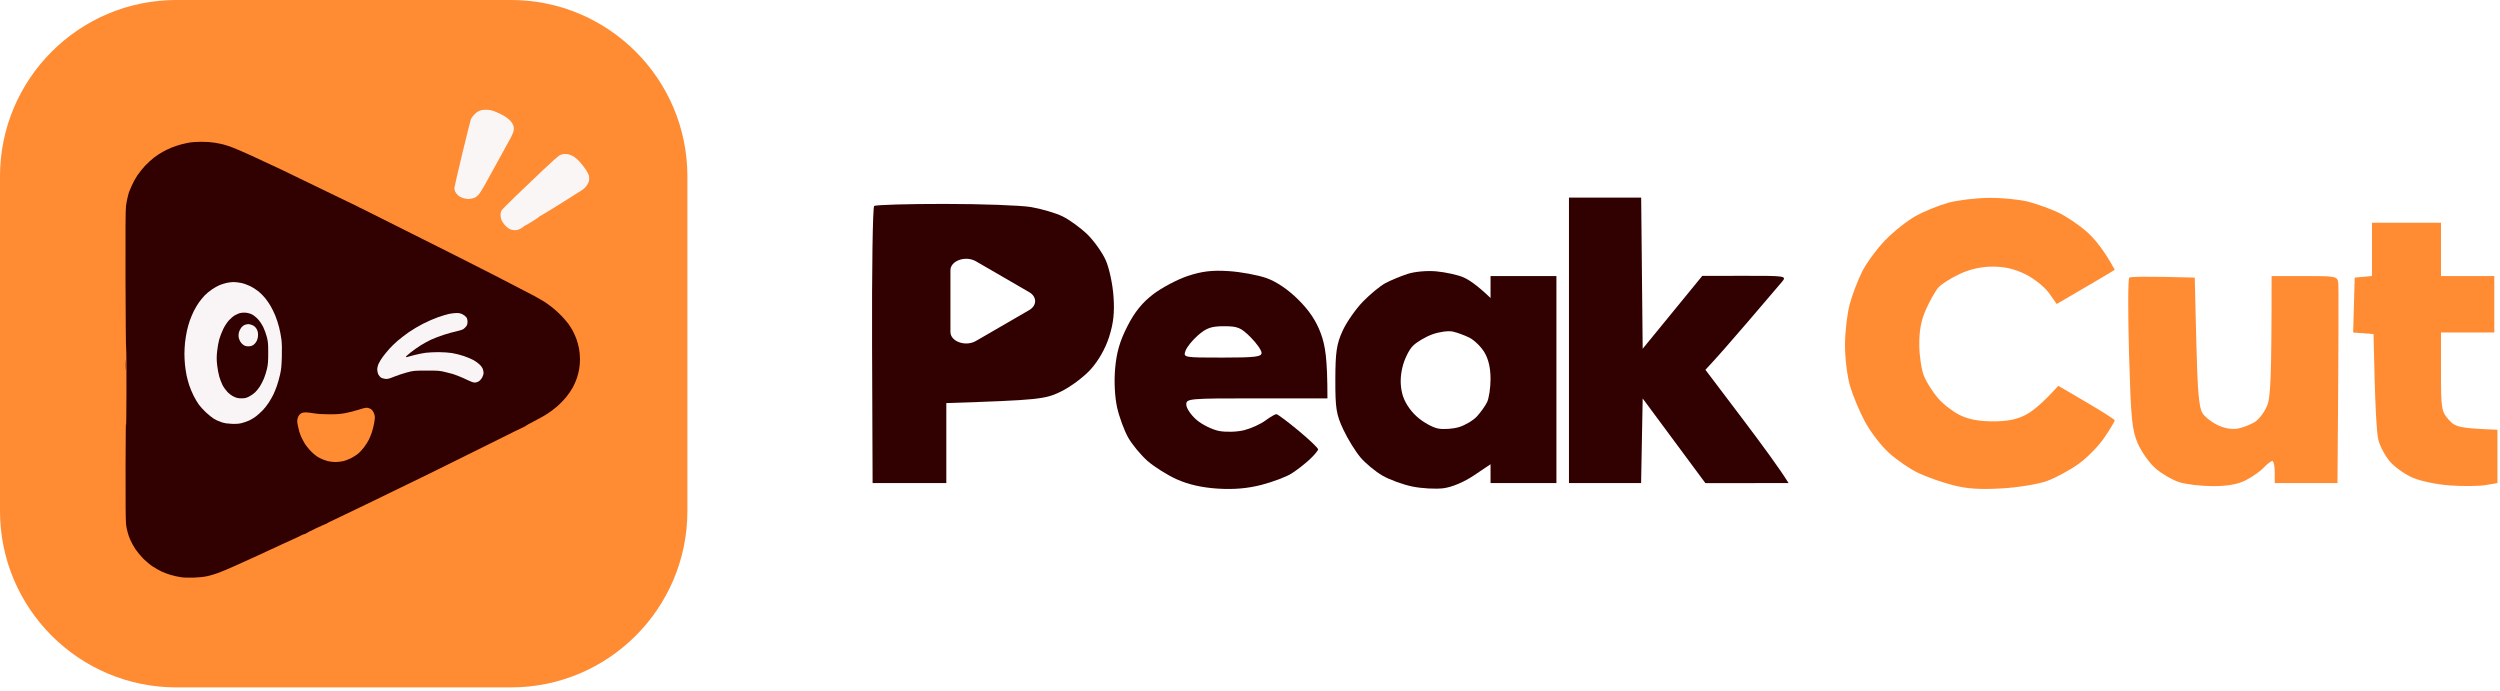
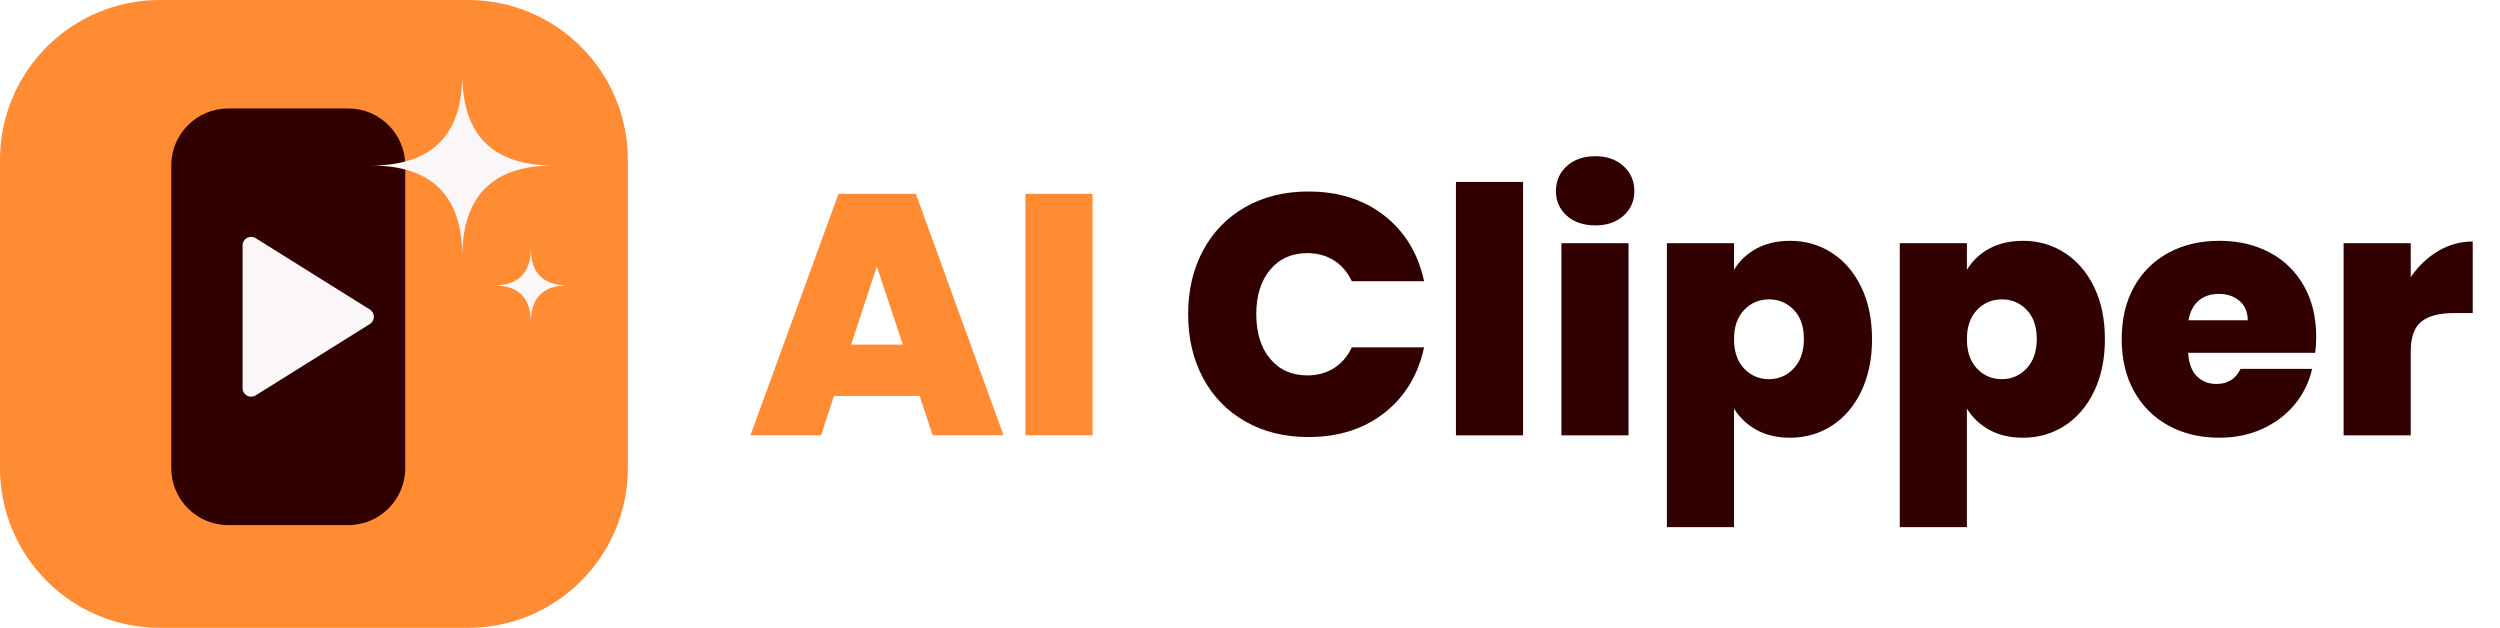
- <svg xmlns="http://www.w3.org/2000/svg" width="797" height="220" viewBox="0 0 797 220" fill="none">
-   <path d="M378.686 87.97C383.186 86.48 386.436 86.09 391.686 86.43C395.536 86.67 400.936 87.67 403.686 88.63C406.886 89.76 410.536 92.211 413.806 95.44C417.346 98.93 419.596 102.28 421.056 106.25C422.526 110.22 423.186 114.32 423.186 127H400.686C378.857 127 378.186 127.06 378.186 129C378.186 130.1 379.646 132.27 381.436 133.83C383.226 135.38 386.486 136.99 388.686 137.4C390.906 137.82 394.466 137.7 396.686 137.13C398.886 136.57 401.926 135.18 403.436 134.05C404.945 132.921 406.525 132.021 406.936 132.04C407.347 132.061 410.507 134.421 413.966 137.29C417.416 140.16 420.226 142.84 420.216 143.25C420.196 143.66 418.946 145.15 417.436 146.55C415.926 147.95 413.336 149.95 411.686 150.99C410.035 152.03 405.755 153.64 402.186 154.57C397.716 155.72 393.345 156.099 388.186 155.77C383.206 155.449 378.836 154.46 375.186 152.82C372.156 151.47 367.946 148.81 365.806 146.93C363.676 145.04 360.916 141.7 359.666 139.5C358.426 137.3 356.847 133.03 356.157 130C355.397 126.66 355.136 121.75 355.506 117.5C355.936 112.39 356.996 108.75 359.396 104.04C361.726 99.46 364.146 96.46 367.686 93.769C370.436 91.68 375.386 89.07 378.686 87.97ZM390.226 104C386.206 104 384.636 104.54 381.976 106.84C380.166 108.41 378.346 110.66 377.936 111.84C377.196 113.98 377.317 114 389.686 114C400.125 114 402.186 113.75 402.186 112.5C402.186 111.68 400.616 109.43 398.686 107.5C395.626 104.44 394.566 104 390.226 104Z" fill-rule="evenodd" clip-rule="evenodd" fill="#310001" />
-   <path d="M448.686 87.34C450.996 86.58 454.906 86.23 457.936 86.51C460.826 86.78 464.646 87.62 466.436 88.37C468.226 89.12 470.926 90.92 475.186 95V88H496.186V154H475.186V148L469.936 151.53C466.736 153.68 462.926 155.29 460.186 155.65C457.716 155.97 453.216 155.72 450.186 155.09C447.156 154.45 442.886 152.889 440.686 151.6C438.486 150.32 435.377 147.749 433.777 145.89C432.177 144.02 429.697 140.03 428.277 137C425.997 132.16 425.686 130.24 425.706 121C425.726 112.24 426.106 109.67 428.006 105.5C429.256 102.75 432.177 98.55 434.487 96.17C436.796 93.79 440.036 91.13 441.686 90.25C443.336 89.38 446.486 88.07 448.686 87.34ZM463.186 105.71C461.816 105.39 458.885 105.78 456.686 106.57C454.486 107.36 451.676 109.02 450.436 110.25C449.196 111.49 447.706 114.53 447.117 117C446.377 120.07 446.356 122.77 447.036 125.5C447.656 127.98 449.397 130.74 451.617 132.75C453.576 134.54 456.646 136.27 458.436 136.61C460.226 136.95 463.266 136.739 465.186 136.14C467.116 135.55 469.646 134.04 470.816 132.78C471.976 131.53 473.446 129.49 474.066 128.25C474.676 127.01 475.186 123.64 475.186 120.75C475.179 117.25 474.512 114.417 473.186 112.25C472.086 110.46 469.946 108.39 468.436 107.64C466.926 106.89 464.566 106.02 463.186 105.71Z" fill-rule="evenodd" clip-rule="evenodd" fill="#310001" />
-   <path d="M523.686 111.18L542.686 87.95L556.186 87.93C569.055 87.91 569.616 87.99 568.206 89.71C567.386 90.69 562.476 96.45 557.286 102.5C552.107 108.55 546.916 114.49 543.686 117.89L555.266 133.2C561.636 141.61 567.596 149.74 570.186 154L543.686 154.03L523.686 127.03L523.186 154H500.186V63H523.206L523.686 111.18Z" fill="#310001" />
-   <path d="M301.106 65.01C312.975 65.01 325.385 65.46 328.686 66.01C331.986 66.57 336.486 67.89 338.686 68.95C340.886 70.02 344.457 72.6 346.617 74.69C348.776 76.79 351.437 80.53 352.527 83C353.617 85.47 354.727 90.65 354.987 94.5C355.347 99.67 354.976 103.05 353.576 107.43C352.386 111.16 350.196 115 347.686 117.78C345.486 120.21 341.216 123.39 338.186 124.85C333.166 127.269 331.345 127.54 301.686 128.5V154H278.186L278.016 110.17C277.926 86.067 278.226 66.041 278.686 65.67C279.148 65.3 289.238 65 301.106 65.01ZM311.121 83.299C307.84 81.398 303 83.103 303 86.161V105.839C303 108.896 307.84 110.602 311.121 108.701L328.106 98.862C330.631 97.399 330.631 94.601 328.106 93.138L311.121 83.299Z" fill-rule="evenodd" clip-rule="evenodd" fill="#310001" />
-   <path d="M634.186 63.08C638.306 63.05 643.936 63.61 646.686 64.33C649.436 65.05 653.706 66.59 656.186 67.76C658.666 68.93 662.706 71.65 665.186 73.81C667.666 75.97 670.696 79.6 674.186 86L671.936 87.37C670.695 88.131 666.534 90.581 655.686 96.91L653.186 93.39C651.806 91.46 648.436 88.77 645.686 87.43C642.196 85.71 639.026 84.98 635.186 85C631.536 85.01 628.006 85.811 624.686 87.37C621.936 88.66 618.927 90.571 617.996 91.611C617.066 92.651 615.296 95.75 614.066 98.5C612.446 102.09 611.837 105.33 611.867 110C611.897 113.57 612.587 118.07 613.407 120C614.217 121.93 616.187 125.02 617.786 126.89C619.376 128.75 622.486 131.18 624.686 132.28C627.436 133.66 630.716 134.3 635.186 134.33C639.826 134.35 642.826 133.77 645.686 132.31C647.886 131.18 651.146 128.62 656.186 123L665.157 128.25C670.086 131.14 674.146 133.72 674.176 134C674.206 134.28 672.756 136.7 670.956 139.39C669.156 142.08 665.436 145.9 662.686 147.87C659.936 149.84 655.436 152.28 652.686 153.3C649.836 154.35 643.605 155.38 638.186 155.7C631.146 156.11 627.066 155.84 622.436 154.63C618.996 153.73 614.066 151.99 611.476 150.75C608.886 149.51 604.726 146.66 602.226 144.401C599.726 142.151 596.267 137.65 594.536 134.401C592.797 131.161 590.657 126.03 589.777 123C588.887 119.97 588.176 114.13 588.186 110C588.196 105.88 588.876 100.03 589.686 97C590.496 93.97 592.307 89.25 593.697 86.5C595.077 83.75 598.406 79.25 601.086 76.5C603.756 73.75 608.136 70.29 610.816 68.81C613.496 67.33 618.166 65.44 621.186 64.62C624.206 63.8 630.056 63.11 634.186 63.08Z" fill="#FF8B33" />
-   <path d="M734.686 88C744.835 88 745.196 88.08 745.436 90.25C745.576 91.49 745.576 106.341 745.186 154H725.186V150.5C725.186 148.571 724.846 146.991 724.436 146.97C724.025 146.951 722.785 147.901 721.686 149.07C720.586 150.25 717.996 152.061 715.936 153.111C713.346 154.41 710.095 154.991 705.436 154.981C701.726 154.971 696.936 154.411 694.796 153.731C692.646 153.061 689.276 151.11 687.296 149.42C685.306 147.73 682.726 144.13 681.556 141.42C679.666 137.05 679.347 133.86 678.737 112.8C678.367 99.773 678.396 88.844 678.816 88.52C679.237 88.2 684.109 88.06 699.686 88.5L700.186 109C700.576 124.909 701.026 130.009 702.186 131.76C703.006 133 705.256 134.74 707.186 135.62C709.406 136.64 711.786 136.99 713.686 136.58C715.336 136.22 717.696 135.27 718.936 134.46C720.176 133.66 721.866 131.43 722.686 129.5C723.846 126.8 724.186 121.67 724.186 88H734.686Z" fill="#FF8B33" />
-   <path d="M778.186 88H795.186V106H778.186V118.5C778.186 130.3 778.326 131.15 780.606 133.75C782.726 136.16 783.837 136.53 796.186 137V154L792.436 154.64C790.376 154.99 785.305 155.05 781.186 154.77C777.026 154.49 771.686 153.39 769.186 152.31C766.706 151.23 763.446 148.92 761.936 147.17C760.426 145.43 758.756 142.31 758.226 140.25C757.696 138.19 757.136 129.75 756.686 106.5L750.186 106L750.686 88.5L756.186 88V71H778.186V88Z" fill="#FF8B33" />
-   <path d="M162.894 0H56.248C25.183 0 0 25.183 0 56.248V162.894C0 193.959 25.183 219.142 56.248 219.142H162.894C193.959 219.142 219.142 193.959 219.142 162.894V56.248C219.142 25.183 193.959 0 162.894 0Z" fill="#FF8B33" />
-   <path d="M57.863 46.005C58.838 45.756 60.136 45.478 60.751 45.391C61.365 45.301 62.917 45.219 64.197 45.208C65.514 45.195 67.294 45.31 68.295 45.473C69.269 45.629 70.567 45.888 71.182 46.047C71.797 46.205 73.095 46.632 74.069 46.995C75.043 47.356 77.726 48.514 80.03 49.565C82.336 50.614 86.568 52.585 89.437 53.943C92.305 55.302 99.011 58.546 104.339 61.153C109.666 63.759 114.109 65.906 114.211 65.924C114.313 65.945 114.44 66.016 114.49 66.083C114.541 66.152 114.707 66.236 114.856 66.269C115.005 66.305 115.215 66.4 115.321 66.481C115.427 66.562 122.556 70.135 131.162 74.419C139.768 78.705 151.713 84.725 157.706 87.802C163.698 90.876 169.484 93.876 170.559 94.465C171.633 95.055 172.977 95.832 173.539 96.192C174.102 96.552 175.234 97.37 176.054 98.009C176.873 98.648 178.175 99.831 178.947 100.64C179.716 101.447 180.694 102.57 181.117 103.133C181.539 103.696 182.184 104.702 182.549 105.369C182.914 106.036 183.467 107.271 183.778 108.117C184.09 108.963 184.47 110.389 184.624 111.285C184.779 112.181 184.905 113.67 184.905 114.592C184.905 115.515 184.781 116.94 184.628 117.76C184.475 118.58 184.134 119.879 183.872 120.648C183.611 121.416 183.043 122.703 182.612 123.508C182.18 124.313 181.241 125.694 180.524 126.574C179.807 127.455 178.55 128.759 177.73 129.473C176.911 130.187 175.486 131.264 174.564 131.865C173.641 132.467 171.714 133.557 170.279 134.284C168.845 135.013 167.629 135.687 167.578 135.784C167.528 135.881 167.422 135.952 167.345 135.944C167.269 135.935 162.448 138.309 156.635 141.219C150.821 144.13 141.915 148.542 136.843 151.024C131.771 153.506 122.802 157.862 116.912 160.706C111.02 163.551 105.758 166.078 105.216 166.322C104.674 166.566 104.234 166.808 104.238 166.858C104.242 166.909 104.141 166.961 104.013 166.972C103.884 166.983 102.398 167.647 100.706 168.444C99.015 169.242 97.59 169.974 97.54 170.069C97.489 170.166 97.363 170.233 97.26 170.218C97.158 170.203 96.655 170.384 96.142 170.621C95.63 170.855 95.168 171.09 95.118 171.142C95.068 171.194 94.941 171.25 94.839 171.267C94.736 171.284 92.557 172.279 89.996 173.479C87.434 174.677 83.871 176.33 82.079 177.15C80.285 177.968 77.143 179.395 75.094 180.319C73.045 181.243 70.573 182.287 69.599 182.639C68.624 182.991 67.075 183.453 66.153 183.664C65.089 183.908 63.522 184.083 61.868 184.143C60.264 184.202 58.651 184.15 57.677 184.008C56.805 183.882 55.382 183.571 54.511 183.317C53.639 183.062 52.298 182.563 51.53 182.205C50.761 181.849 49.462 181.111 48.643 180.567C47.823 180.023 46.493 178.916 45.689 178.109C44.884 177.302 43.749 175.927 43.166 175.057C42.583 174.187 41.827 172.802 41.488 171.983C41.149 171.163 40.849 170.324 40.823 170.119C40.797 169.914 40.691 169.536 40.588 169.281C40.484 169.024 40.307 168.101 40.195 167.231C40.058 166.162 40.004 160.206 40.033 148.877C40.056 139.654 40.119 133.574 40.175 135.368C40.229 137.161 40.292 132.445 40.315 124.887C40.335 117.33 40.29 111.145 40.214 111.145C40.138 111.145 40.048 101.272 40.015 89.205C39.974 73.655 40.017 66.802 40.166 65.68C40.281 64.808 40.507 63.593 40.665 62.978C40.823 62.364 40.974 61.777 40.998 61.674C41.023 61.572 41.108 61.32 41.186 61.115C41.267 60.91 41.637 60.029 42.012 59.159C42.384 58.287 43.163 56.861 43.74 55.991C44.318 55.119 45.448 53.703 46.251 52.844C47.054 51.985 48.339 50.807 49.109 50.228C49.876 49.648 51.092 48.847 51.809 48.445C52.527 48.042 53.784 47.431 54.604 47.088C55.423 46.743 56.889 46.257 57.863 46.005ZM40.119 117.76C40.084 118.477 40.056 117.85 40.056 116.363C40.056 114.876 40.084 114.291 40.119 115.058C40.154 115.828 40.154 117.043 40.119 117.76Z" fill-rule="evenodd" clip-rule="evenodd" fill="#310001" />
-   <path d="M152.397 35.536C152.704 35.376 153.207 35.18 153.515 35.098C153.822 35.016 154.66 34.979 155.377 35.012C156.372 35.059 157.058 35.234 158.265 35.752C159.134 36.125 160.297 36.702 160.846 37.034C161.396 37.366 162.174 37.973 162.579 38.383C162.985 38.793 163.445 39.464 163.603 39.874C163.793 40.364 163.855 40.906 163.784 41.458C163.722 41.918 163.367 42.883 162.99 43.6C162.614 44.318 160.867 47.504 159.108 50.681C157.348 53.858 155.292 57.588 154.539 58.973C153.76 60.402 152.842 61.812 152.41 62.241C151.898 62.752 151.365 63.066 150.767 63.219C150.281 63.344 149.61 63.445 149.277 63.447C148.943 63.448 148.232 63.322 147.694 63.167C147.155 63.012 146.408 62.614 146.034 62.28C145.659 61.947 145.24 61.403 145.103 61.069C144.965 60.735 144.853 60.232 144.855 59.951C144.855 59.67 145.989 54.743 147.373 49.004C148.757 43.265 149.99 38.318 150.113 38.01C150.236 37.703 150.674 37.086 151.087 36.639C151.501 36.192 152.09 35.694 152.397 35.536Z" fill="#FBF7F8" fill-opacity="0.99" />
-   <path d="M172.887 54.428C175.551 51.898 178.065 49.662 178.475 49.462C178.935 49.237 179.613 49.095 180.245 49.093C181.005 49.092 181.558 49.231 182.387 49.636C183.138 50.001 183.896 50.599 184.697 51.456C185.351 52.157 186.295 53.358 186.794 54.128C187.399 55.06 187.739 55.805 187.815 56.364C187.876 56.826 187.835 57.495 187.724 57.855C187.614 58.214 187.278 58.842 186.98 59.252C186.681 59.662 186.112 60.221 185.716 60.493C185.319 60.765 182.165 62.755 178.708 64.918C175.251 67.08 172.337 68.848 172.235 68.848C172.133 68.848 172.028 68.921 172.002 69.01C171.976 69.1 170.929 69.812 169.674 70.594C168.418 71.377 167.308 72.016 167.206 72.016C167.103 72.016 167.021 72.079 167.025 72.156C167.029 72.232 166.589 72.54 166.047 72.84C165.334 73.233 164.808 73.384 164.132 73.385C163.551 73.387 162.921 73.246 162.456 73.005C162.046 72.793 161.381 72.254 160.977 71.805C160.574 71.358 160.094 70.656 159.911 70.246C159.727 69.836 159.576 69.081 159.574 68.569C159.57 67.989 159.699 67.427 159.911 67.078C160.097 66.771 162.005 64.835 164.147 62.774C166.291 60.715 170.223 56.958 172.887 54.428Z" fill="#FBF7F8" fill-opacity="0.99" />
-   <path d="M110.206 131.678C111.385 131.454 113.229 130.981 114.304 130.625C115.379 130.269 116.512 129.974 116.819 129.971C117.126 129.969 117.67 130.112 118.03 130.291C118.458 130.505 118.825 130.904 119.099 131.456C119.328 131.918 119.518 132.589 119.52 132.946C119.524 133.304 119.399 134.269 119.246 135.089C119.093 135.909 118.769 137.167 118.525 137.884C118.283 138.602 117.853 139.651 117.57 140.213C117.288 140.778 116.607 141.846 116.053 142.589C115.502 143.333 114.61 144.285 114.071 144.708C113.533 145.129 112.527 145.759 111.836 146.105C111.145 146.452 110.055 146.86 109.415 147.013C108.774 147.164 107.664 147.288 106.946 147.29C106.229 147.29 105.099 147.156 104.432 146.992C103.765 146.826 102.634 146.388 101.917 146.019C101.055 145.572 100.14 144.872 99.212 143.944C98.443 143.172 97.473 141.956 97.055 141.238C96.64 140.521 96.124 139.515 95.908 139.002C95.694 138.49 95.472 137.862 95.414 137.605C95.358 137.349 95.185 136.636 95.032 136.021C94.878 135.406 94.749 134.588 94.749 134.204C94.747 133.82 94.893 133.196 95.072 132.818C95.25 132.44 95.649 131.979 95.956 131.793C96.286 131.596 96.878 131.458 97.4 131.456C97.886 131.456 99.103 131.596 100.101 131.765C101.284 131.968 102.988 132.076 104.991 132.078C107.371 132.08 108.548 131.989 110.206 131.678Z" fill="#FF8B33" />
-   <path d="M70.064 90.871C70.679 90.623 71.685 90.311 72.3 90.177C72.914 90.043 73.857 89.926 74.395 89.918C74.933 89.911 76.023 90.032 76.817 90.189C77.621 90.349 78.92 90.8 79.751 91.208C80.57 91.612 81.787 92.389 82.451 92.937C83.117 93.483 84.089 94.47 84.61 95.132C85.134 95.791 85.899 96.919 86.315 97.636C86.73 98.353 87.384 99.695 87.766 100.617C88.148 101.54 88.694 103.217 88.977 104.344C89.262 105.471 89.597 107.232 89.724 108.257C89.874 109.481 89.917 111.365 89.848 113.754C89.765 116.674 89.653 117.79 89.28 119.437C89.027 120.564 88.55 122.241 88.222 123.164C87.892 124.086 87.373 125.344 87.064 125.959C86.754 126.573 86.123 127.664 85.659 128.381C85.195 129.098 84.348 130.177 83.774 130.779C83.2 131.381 82.228 132.258 81.613 132.728C80.999 133.198 79.972 133.816 79.331 134.103C78.691 134.388 77.601 134.755 76.91 134.916C76.079 135.109 75.116 135.182 74.069 135.13C73.197 135.085 72.275 135.005 72.02 134.953C71.763 134.899 71.303 134.793 70.996 134.714C70.688 134.636 70.269 134.481 70.064 134.373C69.859 134.263 69.565 134.152 69.412 134.124C69.26 134.094 68.68 133.796 68.129 133.462C67.578 133.127 66.456 132.223 65.638 131.455C64.823 130.686 63.794 129.555 63.357 128.94C62.919 128.325 62.179 127.067 61.714 126.145C61.248 125.223 60.618 123.713 60.317 122.791C60.015 121.869 59.633 120.443 59.469 119.623C59.305 118.803 59.087 117.378 58.985 116.456C58.882 115.533 58.797 113.92 58.797 112.869C58.795 111.818 58.884 110.141 58.994 109.142C59.102 108.143 59.363 106.528 59.573 105.555C59.782 104.581 60.205 103.071 60.508 102.201C60.814 101.331 61.399 99.947 61.807 99.127C62.215 98.307 62.938 97.092 63.411 96.425C63.886 95.758 64.696 94.767 65.214 94.223C65.73 93.677 66.78 92.801 67.55 92.275C68.317 91.75 69.45 91.118 70.064 90.871Z" fill="#FBF7F8" fill-opacity="0.99" />
-   <path d="M139.73 101.093C140.96 100.672 142.51 100.209 143.177 100.068C143.843 99.926 144.89 99.801 145.505 99.792C146.321 99.781 146.846 99.889 147.45 100.196C147.904 100.427 148.45 100.854 148.66 101.143C148.923 101.503 149.044 101.955 149.044 102.574C149.044 103.2 148.925 103.64 148.655 104.005C148.441 104.294 148.021 104.7 147.723 104.909C147.425 105.117 146.427 105.438 145.505 105.624C144.583 105.811 142.739 106.321 141.407 106.761C140.075 107.201 138.272 107.89 137.402 108.296C136.532 108.701 135.064 109.502 134.142 110.076C133.22 110.651 131.775 111.671 130.929 112.345C130.083 113.018 129.392 113.651 129.392 113.754C129.392 113.856 129.539 113.89 129.718 113.828C129.897 113.767 130.966 113.48 132.093 113.191C133.22 112.9 134.856 112.574 135.726 112.463C136.595 112.353 138.441 112.263 139.824 112.263C141.206 112.265 143.134 112.394 144.108 112.552C145.082 112.709 146.759 113.133 147.833 113.493C148.908 113.853 150.333 114.453 151 114.827C151.667 115.2 152.567 115.867 153.002 116.307C153.457 116.767 153.872 117.406 153.979 117.807C154.081 118.19 154.167 118.714 154.167 118.971C154.169 119.226 153.98 119.813 153.749 120.274C153.518 120.734 153.034 121.302 152.676 121.537C152.283 121.794 151.747 121.96 151.326 121.958C150.886 121.954 150.056 121.666 149.091 121.181C148.245 120.758 147.01 120.208 146.343 119.962C145.676 119.718 145.008 119.463 144.853 119.4C144.698 119.335 144.531 119.271 144.48 119.258C144.43 119.243 143.424 118.986 142.245 118.686C140.191 118.162 139.935 118.14 136.005 118.146C131.989 118.151 131.862 118.162 129.672 118.749C128.442 119.079 126.598 119.692 125.574 120.113C123.981 120.767 123.577 120.862 122.78 120.777C122.267 120.723 121.64 120.518 121.383 120.324C121.127 120.128 120.77 119.681 120.591 119.331C120.412 118.979 120.265 118.293 120.265 117.807C120.265 117.276 120.442 116.53 120.705 115.943C120.947 115.405 121.546 114.421 122.038 113.754C122.53 113.087 123.456 111.956 124.095 111.238C124.734 110.521 125.943 109.347 126.779 108.63C127.617 107.912 129.199 106.696 130.294 105.928C131.389 105.158 133.457 103.929 134.889 103.194C136.324 102.46 138.501 101.514 139.73 101.093Z" fill="#FBF7F8" fill-opacity="0.99" />
-   <path d="M76.398 99.835C76.828 99.697 77.616 99.632 78.26 99.68C78.916 99.73 79.763 99.954 80.309 100.221C80.831 100.476 81.682 101.156 82.241 101.766C82.824 102.401 83.539 103.474 83.956 104.344C84.35 105.164 84.861 106.589 85.092 107.512C85.45 108.945 85.512 109.677 85.508 112.543C85.507 115.271 85.433 116.21 85.117 117.573C84.905 118.496 84.471 119.88 84.156 120.648C83.839 121.417 83.26 122.549 82.867 123.164C82.474 123.778 81.781 124.642 81.325 125.083C80.868 125.523 79.992 126.132 79.378 126.438C78.456 126.894 78.033 126.991 76.957 126.987C75.913 126.984 75.429 126.877 74.535 126.45C73.855 126.126 73.046 125.526 72.469 124.913C71.945 124.361 71.254 123.385 70.932 122.744C70.608 122.103 70.143 120.889 69.899 120.043C69.653 119.197 69.349 117.542 69.221 116.363C69.036 114.66 69.036 113.761 69.219 111.983C69.345 110.754 69.651 109.034 69.899 108.164C70.146 107.294 70.716 105.825 71.163 104.903C71.657 103.888 72.374 102.794 72.977 102.13C73.527 101.529 74.352 100.821 74.814 100.556C75.276 100.291 75.988 99.967 76.398 99.835ZM79.192 103.329C78.885 103.332 78.35 103.442 78.005 103.577C77.66 103.711 77.135 104.147 76.839 104.547C76.543 104.948 76.222 105.652 76.127 106.114C76.031 106.576 76.016 107.247 76.092 107.605C76.169 107.963 76.4 108.551 76.604 108.909C76.809 109.267 77.266 109.753 77.62 109.986C78.076 110.288 78.529 110.409 79.192 110.406C79.853 110.404 80.313 110.275 80.775 109.966C81.144 109.72 81.61 109.153 81.846 108.661C82.135 108.063 82.263 107.456 82.262 106.72C82.258 105.922 82.139 105.445 81.796 104.856C81.483 104.321 81.077 103.945 80.542 103.694C80.107 103.491 79.499 103.327 79.192 103.329Z" fill-rule="evenodd" clip-rule="evenodd" fill="#310001" />
+ <svg xmlns="http://www.w3.org/2000/svg" width="876" height="220" viewBox="0 0 876 220" fill="none">
+   <rect x="0" y="0" width="220" height="220" rx="56" fill="#FF8B33" />
+   <rect x="60" y="38" width="82" height="146" rx="20" fill="#310001" />
+   <polygon points="88,86 88,136 128,111" fill="#FBF7F8" stroke="#FBF7F8" stroke-width="6" stroke-linejoin="round" />
+   <path d="M162 26Q162 58 194 58Q162 58 162 90Q162 58 130 58Q162 58 162 26Z" fill="#FBF7F8" />
+   <path d="M186 87Q186 100 199 100Q186 100 186 113Q186 100 173 100Q186 100 186 87Z" fill="#FBF7F8" />
+   <path d="M322.24 138.74H292.24L287.68 152.54H262.96L293.8 67.94H320.92L351.64 152.54H326.8ZM316.36 120.74 307.24 93.38 298.24 120.74ZM382.84 67.94V152.54H359.32V67.94Z" fill="#FF8B33" />
+   <path d="M458.44 67.1Q474.28 67.1 485.08 75.56Q495.88 84.02 499.0 98.54H473.68Q471.4 93.74 467.38 91.22Q463.36 88.7 458.08 88.7Q449.92 88.7 445.06 94.52Q440.2 100.34 440.2 110.06Q440.2 119.9 445.06 125.72Q449.92 131.54 458.08 131.54Q463.36 131.54 467.38 129.02Q471.4 126.5 473.68 121.7H499.0Q495.88 136.22 485.08 144.68Q474.28 153.14 458.44 153.14Q445.96 153.14 436.36 147.68Q426.76 142.22 421.54 132.44Q416.32 122.66 416.32 110.06Q416.32 97.58 421.54 87.8Q426.76 78.02 436.36 72.56Q445.96 67.1 458.44 67.1ZM533.68 63.74V152.54H510.16V63.74ZM545.2 66.98Q545.2 61.7 548.98 58.22Q552.76 54.74 559.0 54.74Q565.12 54.74 568.9 58.22Q572.68 61.7 572.68 66.98Q572.68 72.14 568.9 75.56Q565.12 78.98 559.0 78.98Q552.76 78.98 548.98 75.56Q545.2 72.14 545.2 66.98ZM570.64 85.22V152.54H547.12V85.22ZM627.28 84.38Q635.32 84.38 641.86 88.58Q648.4 92.78 652.18 100.58Q655.96 108.38 655.96 118.82Q655.96 129.26 652.18 137.12Q648.4 144.98 641.86 149.18Q635.32 153.38 627.28 153.38Q620.44 153.38 615.46 150.62Q610.48 147.86 607.6 143.18V184.7H584.08V85.22H607.6V94.58Q610.36 89.9 615.4 87.14Q620.44 84.38 627.28 84.38ZM619.84 104.9Q614.68 104.9 611.14 108.62Q607.6 112.34 607.6 118.82Q607.6 125.42 611.14 129.14Q614.68 132.86 619.84 132.86Q625.0 132.86 628.54 129.08Q632.08 125.3 632.08 118.82Q632.08 112.22 628.54 108.56Q625.0 104.9 619.84 104.9ZM708.88 84.38Q716.92 84.38 723.46 88.58Q730.0 92.78 733.78 100.58Q737.56 108.38 737.56 118.82Q737.56 129.26 733.78 137.12Q730.0 144.98 723.46 149.18Q716.92 153.38 708.88 153.38Q702.04 153.38 697.06 150.62Q692.08 147.86 689.2 143.18V184.7H665.68V85.22H689.2V94.58Q691.96 89.9 697.0 87.14Q702.04 84.38 708.88 84.38ZM701.44 104.9Q696.28 104.9 692.74 108.62Q689.2 112.34 689.2 118.82Q689.2 125.42 692.74 129.14Q696.28 132.86 701.44 132.86Q706.6 132.86 710.14 129.08Q713.68 125.3 713.68 118.82Q713.68 112.22 710.14 108.56Q706.6 104.9 701.44 104.9ZM811.24 123.62H766.72Q767.08 129.14 769.78 131.84Q772.48 134.54 776.68 134.54Q782.56 134.54 785.08 129.26H810.16Q808.6 136.22 804.1 141.68Q799.6 147.14 792.76 150.26Q785.92 153.38 777.64 153.38Q767.68 153.38 759.94 149.18Q752.2 144.98 747.82 137.18Q743.44 129.38 743.44 118.82Q743.44 108.26 747.76 100.52Q752.08 92.78 759.82 88.58Q767.56 84.38 777.64 84.38Q787.6 84.38 795.28 88.46Q802.96 92.54 807.28 100.16Q811.6 107.78 811.6 118.1Q811.6 120.86 811.24 123.62ZM787.6 112.22Q787.6 107.9 784.72 105.44Q781.84 102.98 777.52 102.98Q773.2 102.98 770.44 105.32Q767.68 107.66 766.84 112.22ZM866.44 84.62V109.7H859.84Q852.16 109.7 848.44 112.7Q844.72 115.7 844.72 123.14V152.54H821.2V85.22H844.72V97.1Q848.68 91.34 854.32 87.98Q859.96 84.62 866.44 84.62Z" fill="#310001" />
</svg>
